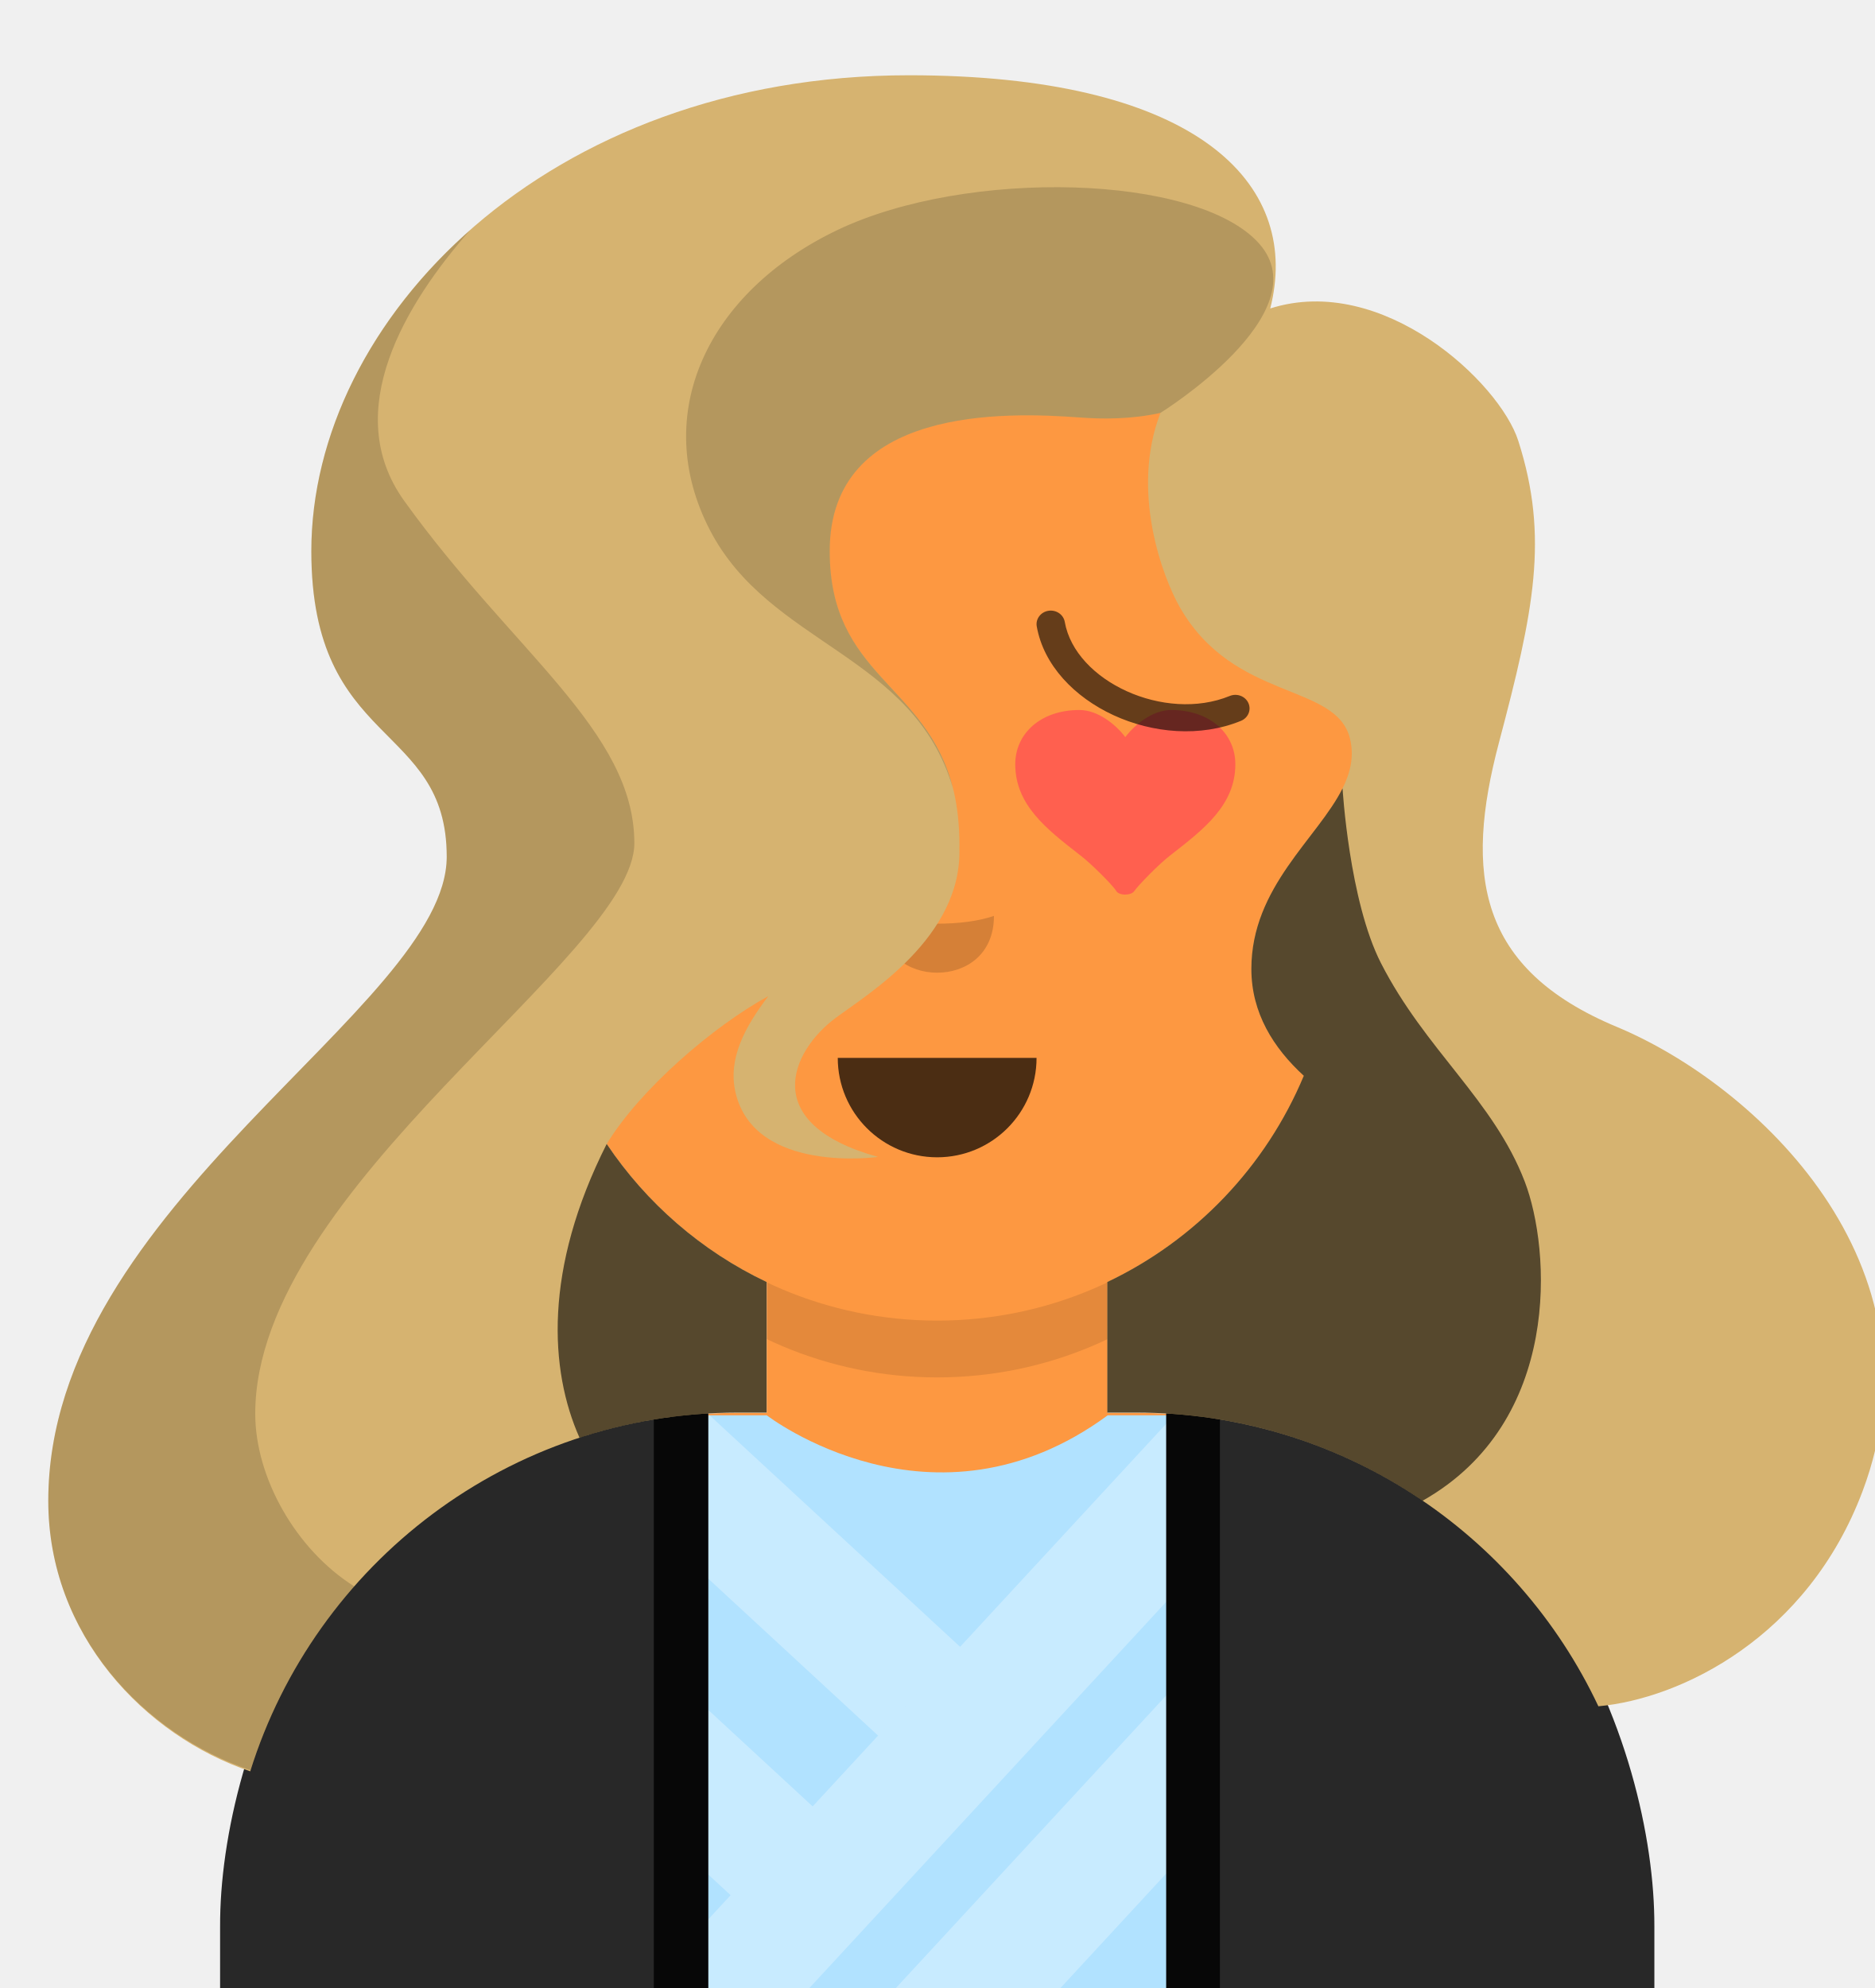
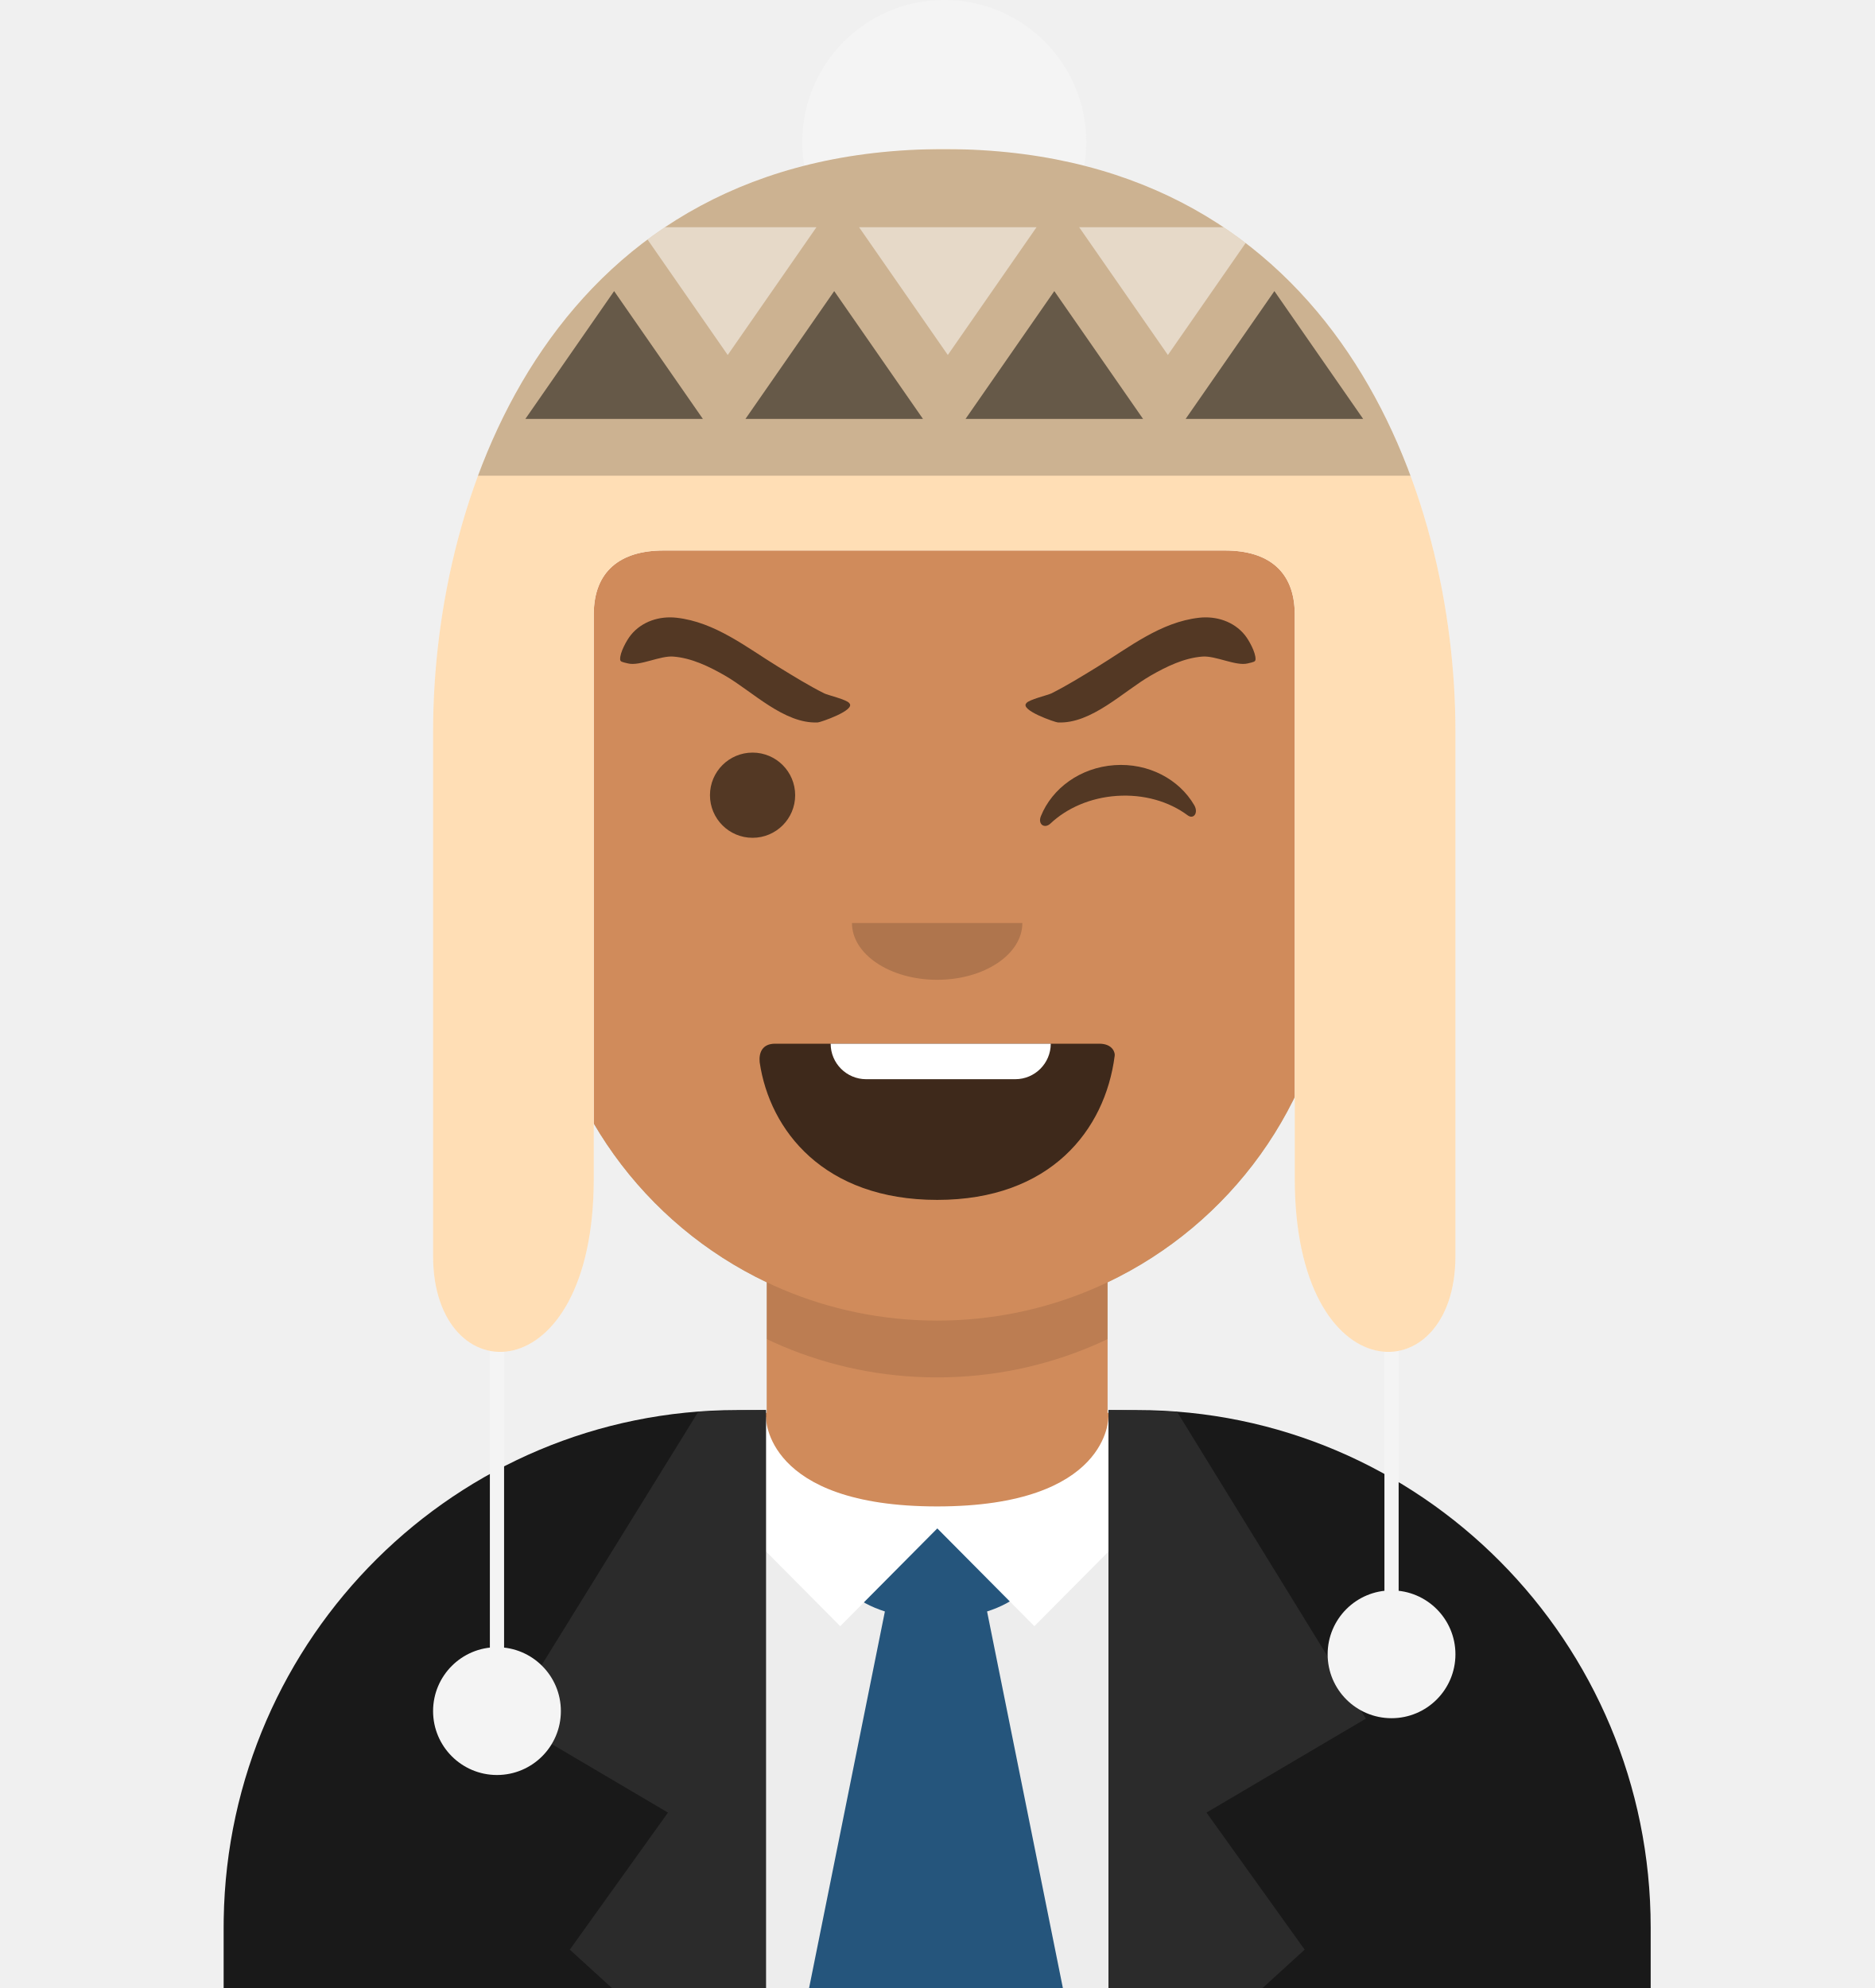
<svg xmlns="http://www.w3.org/2000/svg" xmlns:ns2="http://design.blush" xmlns:xlink="http://www.w3.org/1999/xlink" width="264px" height="280px" viewBox="0 0 264 280" version="1.1">
  <defs>
    <path d="M100,0 C130.928,-5.68137151e-15 156,25.072 156,56 L156.001,62.166 C161.676,63.119 166,68.054 166,74 L166,88 C166,94.052 161.519,99.058 155.694,99.881 C153.628,119.686 141.238,136.422 124.001,144.61 L124,163 L128,163 C167.765,163 200,195.235 200,235 L200,244 L0,244 L0,235 C-4.86974701e-15,195.235 32.235,163 72,163 L76,163 L76,144.611 C58.763,136.422 46.372,119.687 44.305,99.881 C38.481,99.058 34,94.052 34,88 L34,74 C34,68.054 38.325,63.118 44,62.166 L44,56 C44,25.072 69.072,5.68137151e-15 100,0 Z" id="transparent_path-1" />
    <path d="M83,36.348 C83,52.629 105.162,65.828 132.5,65.828 C159.838,65.828 182,52.629 182,36.348 C182,34.985 181.845,33.645 181.544,32.331 C210.784,41.488 232,68.792 232,101.052 L232,110 L32,110 L32,101.052 C32,68.397 53.739,40.82 83.534,32.002 C83.182,33.421 83,34.871 83,36.348 Z" id="transparent_path-3" />
    <rect id="transparent_path-5" x="0" y="0" width="264" height="280" />
    <path d="M74,0 C114.869,0 148,33.131 148,74 L148,84.148 L148,197.608 C135.525,187.237 119.491,181 102,181 L102,181 L98,181 L98,162.611 C115.531,154.283 128.048,137.115 129.791,116.867 C135.569,116.002 140,111.019 140,105 L140,105 L140,92 C140,87.354 137.359,83.324 133.497,81.33 C132.724,81.05 131.952,80.748 131.181,80.426 C130.795,80.32 130.401,80.233 130,80.166 L130,80.166 L130,79.917 C117.224,74.234 104.878,63.071 96.11,47.885 C93.175,42.801 90.831,37.595 89.066,32.397 C80.431,42.941 67.745,53.602 52.342,62.495 C42.778,68.017 33.147,72.291 24,75.266 L24,137.247 C29.602,148.318 38.773,157.278 50,162.611 L50,162.611 L50,181 L46,181 C38.327,181 30.935,182.2 24,184.423 L24,230 C24,244.106 13.569,255.776 0,257.716 L0,74 C0,33.131 33.131,0 74,0 Z" id="transparent_path-7" />
  </defs>
  <g id="transparent_Avataaar/Default" stroke="none" stroke-width="1" fill="none" fill-rule="evenodd">
    <g id="transparent_Body" transform="translate(32, 36)">
      <mask id="transparent_mask-2" fill="white">
        <use xlink:href="#transparent_path-1" />
      </mask>
      <use fill="#D0C6AC" xlink:href="#transparent_path-1" />
-       <g id="transparent_Skin-Color" mask="url(#transparent_mask-2)" fill="#FD9841">
+       <g id="transparent_Skin-Color" mask="url(#transparent_mask-2)" fill="#D08B5B">
        <g transform="translate(-32, 0)" id="transparent_Color">
          <rect x="0" y="0" width="264" height="244" />
        </g>
      </g>
      <path d="M44,94 C44,124.928 69.072,150 100,150 C130.928,150 156,124.928 156,94 L156,94 L156,102 C156,132.928 130.928,158 100,158 C69.072,158 44,132.928 44,102 Z" id="transparent_Neck-Shadow" fill-opacity="0.1" fill="#000000" mask="url(#transparent_mask-2)" />
    </g>
    <g id="transparent_Clothing" transform="translate(0, 170)">
-       <g id="jedi_robe_Clothing/Jedi robe" stroke="none" stroke-width="1" fill="none" fill-rule="evenodd">
-         <g id="jedi_robe_Robe" transform="translate(31, 27.5)">
-           <path d="M77,1.839 C77,1.839 100.415,19.93 125.026,1.839 L144.732,1.839 L146.639,82.839 L53.79,82.839 L56.462,1.839 L77,1.839 Z" id="jedi_robe_Fabric-Color" fill="#B1E2FF" ns2:color="Top-500" />
-           <path d="M144.732,1.839 L145.05,15.36 L82.694,82.839 L59.513,82.839 L134.365,1.839 L144.732,1.839 Z M145.353,28.215 L145.928,52.677 L118.056,82.839 L94.876,82.839 L145.353,28.215 Z M55.498,31.08 L83.463,56.922 L71.908,69.426 L54.756,53.575 L55.498,31.08 Z M68.946,1.839 L104.232,34.446 L92.678,46.949 L56.09,13.138 L56.462,1.839 L68.946,1.839 Z" id="jedi_robe_Combined-Shape" fill-opacity=".3" fill="#FFF" />
-           <path d="M0.009,72.647 L0.001,73.838 L0.001,82.838 L68.746,82.838 L68.746,0 C17.413,0 0.42,47.304 0.009,72.647" id="jedi_robe_Fill-14" fill="#282828" />
-           <path d="M61.093,0.538 L61.093,82.839 L68.746,82.839 L68.746,0 C66.085,0 63.535,0.185 61.093,0.538" id="jedi_robe_Fill-17" fill="#070707" />
-           <path d="M202.01,72.647 L202.02,73.838 L202.02,82.838 L133.274,82.837 L133.274,0 C184.607,0 201.599,47.304 202.01,72.647" id="jedi_robe_Fill-20" fill="#282828" />
-           <path d="M140.827,0.538 L140.827,82.838 L133.274,82.838 L133.274,0 C135.9,0 138.417,0.185 140.827,0.538" id="jedi_robe_Fill-23" fill="#070707" />
+       <g id="shirt_wick_Clothing/Shirt Wick" stroke="none" stroke-width="1" fill="none" fill-rule="evenodd">
+         <g id="shirt_wick_Wick-suit" transform="translate(31.5, 28.6)">
+           <path d="M124.38,3.001 L128.36,3.001 C167.926,3.001 200,34.435 200,73.212 L200,81.988 L1,81.988 L1,73.212 L1.01,72.05 C1.642,33.81 33.47,3.001 72.64,3.001 L76.62,3.001 C76.62,3.001 76.424,15.113 100.492,15.113 C124.56,15.113 124.38,3.001 124.38,3.001" id="shirt_wick_Fill-1" fill="#EDEDED" />
+           <path d="M118.325,81.988 L107.53,28.367 C111.541,27.077 114.229,24.748 114.229,22.08 C114.229,18.016 108.007,14.72 100.334,14.72 C92.66,14.72 86.439,18.016 86.439,22.08 C86.439,24.748 89.127,27.077 93.138,28.367 L82.344,81.988 L118.325,81.988 Z" id="shirt_wick_Fabric-Color" fill="#25557C" ns2:color="Top-500" />
+           <path d="M86.846,30.44 L100.52,16.669 L114.194,30.44 L142.147,2.288 C137.77,1.454 133.258,1 128.639,1 L124.619,1 C124.619,1 124.801,13.573 100.491,13.573 C76.181,13.573 76.38,1 76.38,1 L72.36,1 C67.753,1 63.253,1.45 58.885,2.28 L86.846,30.44 Z" id="shirt_wick_Fill-7" fill="#FFF" />
+           <path d="M128.64,0.001 L124.641,0.001 L124.641,81.988 L201,81.988 L201,72.879 C201,32.629 168.604,0.001 128.64,0.001" id="shirt_wick_Fill-9" fill="#191919" />
+           <path d="M76.38,0.001 L72.36,0.001 C32.796,0.001 0.649,31.98 0.009,71.673 L0,72.879 L0,81.988 L76.38,81.988 L76.38,0.001 Z" id="shirt_wick_Fill-12" fill="#191919" />
+           <path d="M66.874,0.206 L40.133,43.457 L62.585,56.695 L48.758,75.998 L55.328,81.988 L76.38,81.988 L76.38,0.001 C76.38,0.001 73.265,0.043 66.874,0.206" id="shirt_wick_Fill-15" fill="#2B2B2B" />
+           <path d="M134.28,0.225 L160.887,43.458 L138.436,56.694 L152.264,75.998 L145.691,81.988 L124.64,81.987 L124.64,-0.001 C124.64,-0.001 127.889,0.062 134.28,0.225" id="shirt_wick_Fill-18" fill="#2B2B2B" />
        </g>
      </g>
    </g>
    <g id="transparent_Face" transform="translate(76, 82)" fill="#000000">
      <g id="transparent_Mouth" transform="translate(2, 52)">
-         <g id="default_Mouth/Default" stroke="none" stroke-width="1" fill="none" fill-rule="evenodd" fill-opacity="0.7">
-           <path d="M40,15 C40,22.732 46.268,29 54,29 L54,29 C61.732,29 68,22.732 68,15" id="default_Mouth" fill="#000000" />
+         <g id="big_smile_Mouth/Big Smile" stroke="none" stroke-width="1" fill="none" fill-rule="evenodd">
+           <path d="M29,15.609 C30.41,25.231 38.062,35 54,35 C69.938,35 77.646,25.183 79,14.739 C79.101,14.34 78.775,13 76.826,13 C56.838,13 41.74,13 31.174,13 C29.383,13 28.87,14.24 29,15.609 Z" id="big_smile_Mouth" fill-opacity=".7" fill="#000" />
+           <path d="M70,13 C70,15.761 67.761,18 65,18 L44,18 C41.239,18 39,15.761 39,13 L70,13 Z" id="big_smile_Path" fill="#FFF" />
        </g>
      </g>
      <g id="transparent_Nose" transform="translate(28, 40)" fill-opacity="0.16">
-         <g id="small_Nose/Small" stroke="none" stroke-width="1" fill="none" fill-rule="evenodd">
-           <path d="M20,7 C20,12.523 24.047,15 28,15 C31.953,15 36,12.523 36,7 C33.833,7.732 31.141,8.098 27.924,8.098 C24.741,8.098 22.099,7.732 20,7 Z" id="small_Nose" fill-opacity=".16" fill="#000" />
+         <g id="default_Nose/Default" stroke="none" stroke-width="1" fill="none" fill-rule="evenodd" fill-opacity="0.16">
+           <path d="M16,8 C16,12.418 21.373,16 28,16 L28,16 C34.627,16 40,12.418 40,8" id="default_Nose" fill="#000000" />
        </g>
      </g>
      <g id="transparent_Eyes" transform="translate(0, 8)">
-         <g id="heart_Eyes/Hearts-😍" stroke="none" stroke-width="1" fill="none" fill-rule="evenodd" fill-opacity="0.8">
-           <path d="M35.958,10 C33.407,10 30.884,11.98 29.5,13.821 C28.111,11.98 25.593,10 23.042,10 C17.552,10 14,13.334 14,17.641 C14,23.371 18.412,26.771 23.042,30.377 C24.695,31.613 27.822,34.778 28.208,35.471 C28.594,36.164 30.314,36.189 30.792,35.471 C31.269,34.753 34.302,31.613 35.958,30.377 C40.585,26.771 45,23.371 45,17.641 C45,13.334 41.448,10 35.958,10 Z" id="heart_Heart" fill="#FF5353" fill-rule="nonzero" />
-           <path d="M88.958,10 C86.407,10 83.884,11.98 82.5,13.821 C81.111,11.98 78.593,10 76.042,10 C70.552,10 67,13.334 67,17.641 C67,23.371 71.412,26.771 76.042,30.377 C77.695,31.613 80.822,34.778 81.208,35.471 C81.594,36.164 83.314,36.189 83.792,35.471 C84.269,34.753 87.302,31.613 88.958,30.377 C93.585,26.771 98,23.371 98,17.641 C98,13.334 94.448,10 88.958,10 Z" id="heart_Heart" fill="#FF5353" fill-rule="nonzero" />
+         <g id="wink_Eyes/Wink-😉" stroke="none" stroke-width="1" fill="none" fill-rule="evenodd" fill-opacity="0.6">
+           <circle id="wink_Eye" fill="#000000" cx="30" cy="22" r="6" />
+           <path d="M70.412,24.205 C72.259,20.406 76.417,17.758 81.25,17.758 C86.066,17.758 90.211,20.387 92.068,24.165 C92.619,25.287 91.834,26.205 91.043,25.525 C88.592,23.417 85.111,22.101 81.25,22.101 C77.509,22.101 74.126,23.336 71.69,25.329 C70.799,26.058 69.872,25.316 70.412,24.205 Z" id="wink_Winky-Wink" fill="#000000" transform="translate(81.25223, 21.75758) rotate(-4) translate(-81.25223, -21.75758) " />
        </g>
      </g>
      <g id="transparent_Eyebrow" fill-opacity="0.6">
-         <g id="sad_concerned_Eyebrow/Outline/Sad-Concerned" stroke="none" stroke-width="1" fill="none" fill-rule="evenodd" fill-opacity="0.6">
-           <path d="M15.973,19.409 C17.452,11.02 30.062,5.228 39.211,8.977 C40.225,9.393 41.402,8.946 41.838,7.978 C42.274,7.01 41.805,5.889 40.79,5.473 C29.346,0.783 13.955,7.852 12.028,18.776 C11.845,19.815 12.579,20.799 13.669,20.973 C14.758,21.148 15.789,20.448 15.973,19.409 Z" id="sad_concerned_Eyebrow" fill="#000000" fill-rule="nonzero" transform="translate(27.00041, 12.5) scale(-1, -1) translate(-27.00041, -12.5) " />
-           <path d="M73.973,19.409 C75.452,11.02 88.062,5.228 97.211,8.977 C98.225,9.393 99.402,8.946 99.838,7.978 C100.274,7.01 99.805,5.889 98.79,5.473 C87.346,0.783 71.955,7.852 70.028,18.776 C69.845,19.815 70.579,20.799 71.669,20.973 C72.758,21.148 73.789,20.448 73.973,19.409 Z" id="sad_concerned_Eyebrow" fill="#000000" fill-rule="nonzero" transform="translate(85.00041, 12.5) scale(1, -1) translate(-85.00041, -12.5) " />
+         <g id="angry_natural_Eyebrow/Natural/Angry-Natural" stroke="none" stroke-width="1" fill="none" fill-rule="evenodd" fill-opacity="0.6">
+           <path d="M44.857,12.228 C44.858,12.219 44.858,12.219 44.857,12.228 M17.586,7.892 C15.244,8.33 13.087,9.788 12.152,12.099 C11.801,12.967 11.392,14.924 11.708,15.807 C11.828,16.143 12.033,16.101 12.956,16.043 C14.644,15.937 16.933,13.662 18.748,13.256 C21.275,12.69 23.983,13.115 26.496,13.688 C30.811,14.673 36.485,17.788 40.946,16.17 C41.278,16.05 45.621,12.923 44.369,12.277 C43.924,11.907 41.137,12.085 40.622,11.999 C38.228,11.597 35.73,10.935 33.373,10.327 C28.233,9 22.967,6.881 17.586,7.892" id="angry_natural_Eyebrows-The-Web" fill="#000000" transform="translate(28.0947, 12.1275) rotate(17) translate(-28.0947, -12.1275) " />
+           <path d="M100.918,12.209 C100.92,12.2 100.92,12.2 100.918,12.209 M73.586,7.892 C71.244,8.33 69.087,9.788 68.152,12.099 C67.801,12.967 67.392,14.924 67.708,15.807 C67.828,16.143 68.033,16.101 68.956,16.043 C70.644,15.937 72.933,13.662 74.748,13.256 C77.275,12.69 79.983,13.115 82.496,13.688 C86.811,14.673 92.485,17.788 96.946,16.17 C97.278,16.05 101.621,12.923 100.369,12.277 C99.924,11.907 97.137,12.085 96.622,11.999 C94.228,11.597 91.73,10.935 89.373,10.327 C84.233,9 78.967,6.881 73.586,7.892" id="angry_natural_Eyebrows-The-Web" fill="#000000" transform="translate(84.0947, 12.1275) scale(-1, 1) rotate(17) translate(-84.0947, -12.1275) " />
        </g>
      </g>
    </g>
    <g id="transparent_Top">
-       <g id="long_hair_curly_Hairstyle/Long hair curly" stroke="none" stroke-width="1" fill="none" fill-rule="evenodd">
-         <g id="long_hair_curly_Group-13" transform="translate(6.8, 9.6)">
-           <path d="M220.947,135.039 C201.332,126.866 199.425,113.517 204.329,94.991 C209.232,76.465 211.412,66.112 207.053,52.491 C204.42,44.262 187.935,28.81 172.115,33.845 C172.24,33.355 172.352,32.851 172.454,32.33 C175.722,15.439 160.739,1 121.235,1 C70.289,1 37.051,35.327 37.051,68.019 C37.051,95.808 56.122,91.994 56.122,111.064 C56.122,132.314 -0,160.103 -0,201.786 C-0,220.618 13.568,234.859 28.444,239.881 C37.582,210.607 64.888,189.354 97.171,189.354 L101.171,189.354 L101.171,172.363 L101.171,170.966 C92.025,166.621 84.253,159.862 78.655,151.522 C83.385,143.772 93.673,134.932 101.42,130.7 C98.134,135.027 95.677,139.517 96.804,144.298 C99.515,155.797 116.873,153.347 116.873,153.347 C99.987,148.677 104.609,138.461 110.875,133.791 C115.384,130.431 128.778,122.385 128.324,109.781 C128.327,109.664 128.337,109.549 128.337,109.43 C128.337,86.545 110.065,88.452 110.065,68.019 C110.065,47.587 134.858,48.421 145.359,49.205 C148.351,49.429 152.488,49.483 156.652,48.554 C152.359,59.651 157.034,71.821 159.377,75.92 C167.005,89.269 181.42,86.504 183.351,94.446 C185.802,104.526 169.457,111.609 169.457,126.866 C169.457,133.054 172.549,137.985 176.843,141.918 C171.512,154.678 161.616,165.054 149.172,170.965 L149.172,189.354 L153.171,189.354 C181.978,189.354 206.824,206.279 218.335,230.722 C230.011,229.655 247.817,220.979 255.547,200.425 C267.535,168.549 240.563,143.212 220.947,135.039" id="long_hair_curly_Hair-Color" fill="#D6B370" ns2:color="Hair-500" />
-           <path d="M170.546,24.702 C161.827,14.894 129.407,14.077 111.154,22.795 C92.901,31.513 84.728,48.677 93.173,65.023 C101.603,81.339 121.888,82.479 127.425,101.436 C123.741,86.666 110.065,85.703 110.065,68.02 C110.065,47.587 134.858,48.421 145.359,49.205 C148.351,49.429 152.487,49.484 156.651,48.554 C156.651,48.554 179.264,34.51 170.546,24.702" id="long_hair_curly_Fill-4" fill-opacity=".16" fill="#000" />
-           <path d="M43.105,213.836 C34.884,208.679 29.151,198.513 29.151,189.526 C29.151,157.651 82.549,124.959 82.549,109.158 C82.549,93.357 65.386,82.187 50.129,60.936 C41.069,48.317 50.359,33.104 59.4,22.828 C45.129,35.426 37.052,51.917 37.052,68.02 C37.052,95.808 56.123,91.994 56.123,111.065 C56.123,132.315 0.001,160.104 0.001,201.786 C0.001,220.637 13.596,234.733 28.489,239.731 C31.533,230.056 36.565,221.271 43.105,213.836" id="long_hair_curly_Fill-6" fill-opacity=".16" fill="#000" />
-           <path d="M207.966,156.834 C203.56,145.348 193.976,138.309 187.709,126.049 C183.231,117.286 182.301,101.436 182.301,101.436 C178.808,108.459 169.456,115.323 169.456,126.866 C169.456,133.054 172.548,137.985 176.842,141.918 C171.512,154.678 161.615,165.054 149.171,170.965 L149.171,189.355 L153.17,189.355 C168.152,189.355 182.055,193.939 193.575,201.772 C213.275,190.638 211.617,166.353 207.966,156.834" id="long_hair_curly_Fill-8" fill-opacity=".6" fill="#000" />
-           <path d="M101.171,189.355 L101.171,172.363 L101.171,170.965 C92.025,166.621 84.253,159.863 78.654,151.523 C69.75,169.162 70.593,183.38 74.827,192.903 C81.861,190.607 89.369,189.355 97.171,189.355 L101.171,189.355 Z" id="long_hair_curly_Fill-10" fill-opacity=".6" fill="#000" />
+       <defs>
+         <path d="M32.449,77.535 C26.365,77.535 22.633,80.46 22.633,86.535 L22.633,165.989 C22.633,196.447 0,196.405 0,176.91 L0,103.045 C0,68.803 17.227,21 72,21 L73.632,21.014 C127.115,21.955 144,69.146 144,103.045 L144,103.045 L144,176.91 C144,196.405 121.367,196.447 121.367,165.989 L121.367,165.989 L121.367,86.535 C121.367,80.46 117.635,77.535 111.551,77.535 L111.551,77.535 L72,77.535 L32.449,77.535 Z" id="winter_hat_2_path-1" />
+       </defs>
+       <g id="winter_hat_2_Facial-Hair" transform="translate(49, 72)" />
+       <g id="winter_hat_2_Top/Accessories/Winter-Hat-2" stroke="none" stroke-width="1" fill="none" fill-rule="evenodd">
+         <g id="winter_hat_2_hat" transform="translate(61, 0)">
+           <g id="winter_hat_2_string" transform="translate(0, 176)" fill="#F4F4F4">
+             <circle id="winter_hat_2_puff" cx="9" cy="65" r="9" />
+             <rect x="8" y="0" width="2" height="58" />
+           </g>
+           <g id="winter_hat_2_string" transform="translate(126, 168)" fill="#F4F4F4">
+             <circle id="winter_hat_2_puff" cx="9" cy="65" r="9" />
+             <rect x="8" y="0" width="2" height="58" />
+           </g>
+           <circle id="winter_hat_2_puff" fill="#F4F4F4" cx="72" cy="20" r="20" />
+           <mask id="winter_hat_2_mask-2" fill="white">
+             <use xlink:href="#winter_hat_2_path-1" />
+           </mask>
+           <use id="winter_hat_2_Combined-Shape" fill="#F4F4F4" xlink:href="#winter_hat_2_path-1" />
+           <g id="winter_hat_2_Fabric-Color" mask="url(#winter_hat_2_mask-2)" fill="#FFDEB5">
+             <g transform="translate(-2, 19)" id="winter_hat_2_🖍Color">
+               <rect x="0" y="0" width="149" height="172" />
+             </g>
+           </g>
+           <rect id="winter_hat_2_color-dark" fill-opacity="0.2" fill="#000000" mask="url(#winter_hat_2_mask-2)" x="-1" y="21" width="146" height="46" />
+           <g id="winter_hat_2_light-triangles" mask="url(#winter_hat_2_mask-2)" fill="#FFFFFF" fill-opacity="0.5">
+             <g transform="translate(29, 32)" id="winter_hat_2_Triangle">
+               <polygon transform="translate(12.5, 9) rotate(180) translate(-12.5, -9) " points="12.5 0 25 18 0 18" />
+               <polygon transform="translate(43.5, 9) rotate(180) translate(-43.5, -9) " points="43.5 0 56 18 31 18" />
+               <polygon transform="translate(74.5, 9) rotate(180) translate(-74.5, -9) " points="74.5 0 87 18 62 18" />
+             </g>
+           </g>
+           <g id="winter_hat_2_dark-triangles" mask="url(#winter_hat_2_mask-2)" fill="#000000" fill-opacity="0.5">
+             <g transform="translate(13, 41)" id="winter_hat_2_Triangle">
+               <polygon points="12.5 0 25 18 0 18" />
+               <polygon points="43.5 0 56 18 31 18" />
+               <polygon points="74.5 0 87 18 62 18" />
+               <polygon points="105.5 0 118 18 93 18" />
+             </g>
+           </g>
        </g>
+         <g id="winter_hat_2_Accessory" transform="translate(62, 85)" />
      </g>
    </g>
  </g>
</svg>
